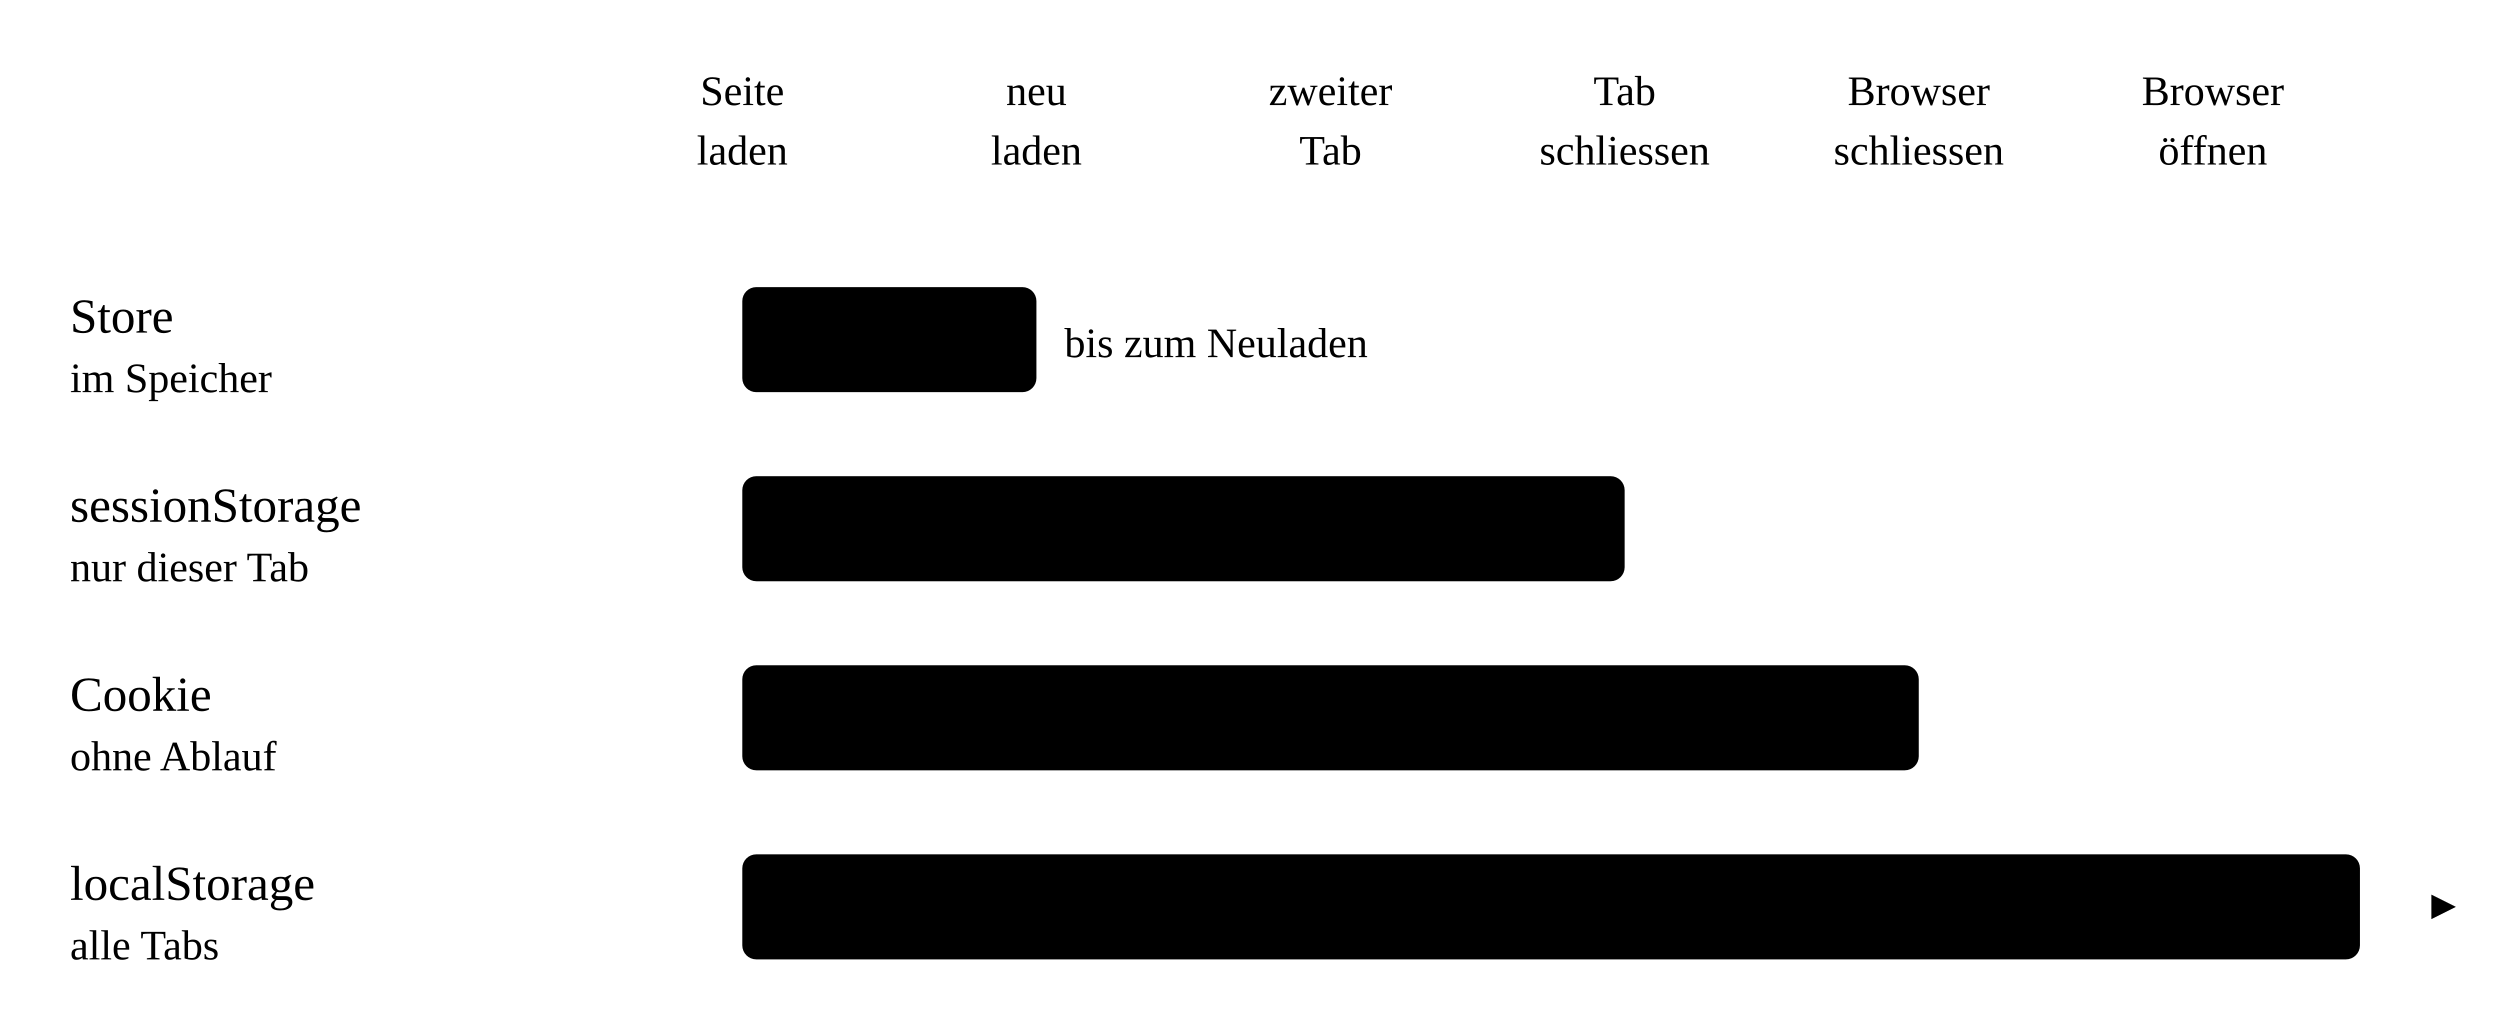
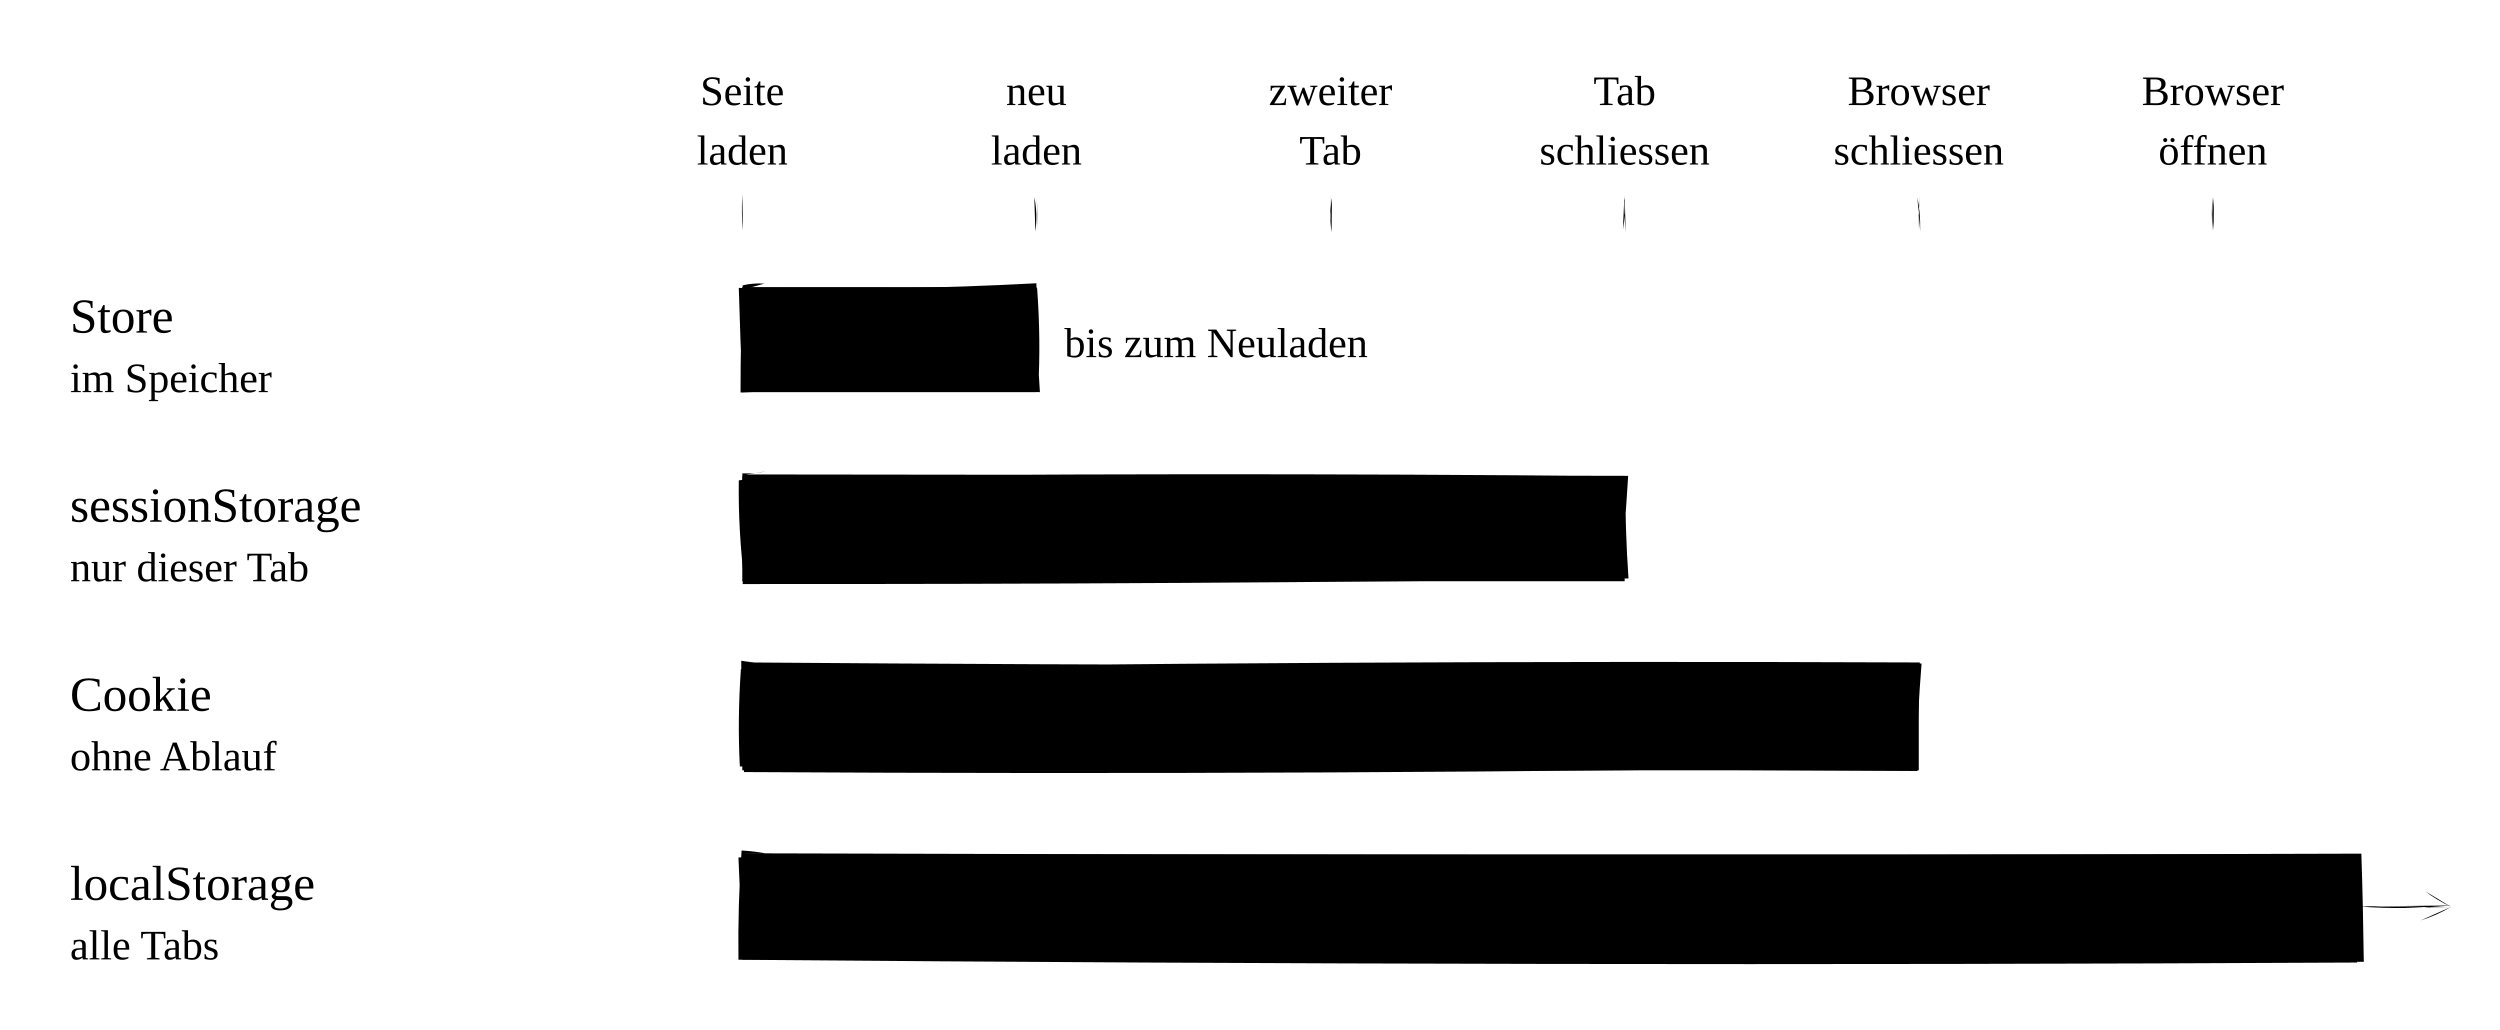
<svg xmlns="http://www.w3.org/2000/svg" viewBox="0 0 714 294" role="img" aria-labelledby="p7c4-lifetime-de-title p7c4-lifetime-de-desc">
-   <defs>
-     <marker id="p7c4-lifetime-de-head" viewBox="0 0 10 10" refX="8" refY="5" markerWidth="7" markerHeight="7" orient="auto-start-reverse">
-       <path class="fig-arrowhead" d="M 0 0 L 10 5 L 0 10 z" />
-     </marker>
-   </defs>
  <text class="fig-sub fig-strong" x="212" y="30" text-anchor="middle">Seite</text>
  <text class="fig-sub fig-strong" x="212" y="47" text-anchor="middle">laden</text>
-   <path class="fig-arrow" d="M 212 56 L 212 66" />
+   <path class="fig-arrow" d="M 212 55.5 Q 211.7 61.4 212.2 65.8 M 212.3 55.8 Q 212.3 61.5 212.3 65.5" />
  <text class="fig-sub fig-strong" x="296" y="30" text-anchor="middle">neu</text>
  <text class="fig-sub fig-strong" x="296" y="47" text-anchor="middle">laden</text>
-   <path class="fig-arrow" d="M 296 56 L 296 66" />
+   <path class="fig-arrow" d="M 296.1 56.3 Q 296.2 61.5 296.5 65.7 M 295.4 56.3 Q 296.4 61.2 295.7 66.1" />
  <text class="fig-sub fig-strong" x="380" y="30" text-anchor="middle">zweiter</text>
  <text class="fig-sub fig-strong" x="380" y="47" text-anchor="middle">Tab</text>
-   <path class="fig-arrow" d="M 380 56 L 380 66" />
+   <path class="fig-arrow" d="M 380.4 56.5 Q 379.6 61 380.3 66.4 M 379.9 55.7 Q 380.1 61.6 380 65.7" />
  <text class="fig-sub fig-strong" x="464" y="30" text-anchor="middle">Tab</text>
  <text class="fig-sub fig-strong" x="464" y="47" text-anchor="middle">schliessen</text>
-   <path class="fig-arrow" d="M 464 56 L 464 66" />
+   <path class="fig-arrow" d="M 463.9 56.6 Q 464.4 60.7 463.5 65.6 M 464 55.9 Q 463.8 60.8 464.3 66.4" />
  <text class="fig-sub fig-strong" x="548" y="30" text-anchor="middle">Browser</text>
  <text class="fig-sub fig-strong" x="548" y="47" text-anchor="middle">schliessen</text>
-   <path class="fig-arrow" d="M 548 56 L 548 66" />
+   <path class="fig-arrow" d="M 548.2 55.7 Q 547.9 60.7 547.9 65.9 M 547.6 56.4 Q 548.5 60.4 548.4 66" />
  <text class="fig-sub fig-strong" x="632" y="30" text-anchor="middle">Browser</text>
  <text class="fig-sub fig-strong" x="632" y="47" text-anchor="middle">öffnen</text>
-   <path class="fig-arrow" d="M 632 56 L 632 66" />
+   <path class="fig-arrow" d="M 632.3 56.4 Q 631.7 61.3 632.2 65.7 M 631.9 56.2 Q 631.5 60.8 631.9 66" />
  <text class="fig-text" x="20" y="95" style="font-size: 14px">Store</text>
  <text class="fig-sub" x="20" y="112">im Speicher</text>
-   <rect class="fig-box fig-box-strong" x="212" y="82" width="84" height="30" rx="4" />
+   <rect class="fig-paper" x="212" y="82" width="84" height="30" />
+   <path class="fig-hatch" d="M 215.5 91.9 L 221.2 85 M 215.6 99 L 229.7 85.1 M 215 106.2 L 235.3 84.7 M 219.6 109.5 L 243.6 85.5 M 226.5 109.3 L 249.6 85.8 M 232.5 109 L 256.9 84.6 M 240.6 109.4 L 264.4 84.6 M 246.5 108.3 L 270.7 84.7 M 253.6 109.4 L 278.1 85.3 M 261.4 109.3 L 285.8 85.2 M 267.2 108.5 L 292.2 84.9 M 274.5 108.4 L 293.7 91.3 M 281.9 108.6 L 293.2 97.8 M 289.5 108.5 L 292.8 104.4" />
+   <path class="fig-line fig-line-strong" d="M 214 82.2 Q 255.3 82.2 296.2 82.3 Q 297.3 97.2 296.5 111 Q 253.7 110.2 211.5 112.1 Q 211.5 96.6 212.1 81.5 Q 214.9 80.8 218.3 81 M 213.7 82.3 Q 254.7 83.1 296 80.9 Q 295.9 97 297 112 Q 254.2 110.2 212.1 112 Q 211.4 96.9 211 82.2 Q 213.2 82.4 215.5 82.5" />
  <text class="fig-sub fig-strong" x="304" y="102">bis zum Neuladen</text>
  <text class="fig-code fig-strong" x="20" y="149" style="font-size: 14px">sessionStorage</text>
  <text class="fig-sub" x="20" y="166">nur dieser Tab</text>
-   <rect class="fig-box fig-box-strong" x="212" y="136" width="252" height="30" rx="4" />
+   <path class="fig-hatch" d="M 219.4 149.3 L 226.3 142.7 M 219.5 157.1 L 233.1 142.3 M 219.1 163.4 L 239.5 143.4 M 218.8 170.5 L 247.2 142.5 M 223.9 172.8 L 254 142.3 M 231.4 173.5 L 261.5 143.1 M 238.6 173.4 L 267.7 143.3 M 245.7 173.2 L 274.6 142.4 M 252.2 172.8 L 282.4 142.5 M 258.8 173.4 L 288.2 142.3 M 265.5 173.8 L 295.4 142.9 M 273.5 172.5 L 302.4 142.8 M 280.5 173.1 L 310.3 143.8 M 286.9 173.3 L 317.6 142.6 M 294.4 173 L 323.3 142.3 M 301.3 173.1 L 330.6 142.3 M 307.4 173 L 337.9 142.9 M 315.4 172.6 L 345.7 142.3 M 321.6 173.3 L 352.5 143.4 M 328.5 172.2 L 358.4 143.2 M 336.6 172.4 L 366.6 143.6 M 343.7 173.6 L 373.8 142.8 M 350.5 172.2 L 380 143.5 M 357.4 172.6 L 387.5 142.7 M 363.4 173.3 L 394.3 143.2 M 370.5 172.5 L 400.7 143.4 M 378.5 173.6 L 408.7 143.2 M 384.5 172.7 L 414.4 142.7 M 391.9 173.3 L 422.8 143.2 M 398.6 173.4 L 429 142.3 M 406.8 173.1 L 436.1 143 M 412.4 173.6 L 442.3 142.6 M 420.8 172.6 L 449.8 142.4 M 426.2 172.9 L 456.6 142.8 M 434 172.5 L 464.4 143.5 M 440.8 172.7 L 470.5 142.6 M 447.8 173.7 L 471.4 150.4 M 454.3 173.5 L 470.4 156.8 M 461.2 173.1 L 471.5 163.7" />
+   <rect class="fig-paper" x="212" y="136" width="252" height="30" />
+   <path class="fig-line fig-line-strong" d="M 213.7 136.2 Q 339.2 134.8 464.2 136 Q 464.1 151 465.1 165.2 Q 338.5 165.8 212.6 166.1 Q 210.8 151.4 211 137.2 Q 213.8 136.8 215.3 136.5 M 213.1 135.5 Q 338.3 135.6 465 135.9 Q 464.1 150.7 462.8 165.3 Q 337.8 166.9 212.1 166.8 Q 212.9 151.2 212 135.2 Q 215.8 135.3 218.8 134.6" />
  <text class="fig-sub fig-strong" x="222" y="156">bis der Tab schliesst</text>
  <text class="fig-text" x="20" y="203" style="font-size: 14px">Cookie</text>
  <text class="fig-sub" x="20" y="220">ohne Ablauf</text>
-   <rect class="fig-box fig-box-strong" x="212" y="190" width="336" height="30" rx="4" />
+   <path class="fig-hatch" d="M 219.7 203.3 L 226 196.4 M 219.5 210.3 L 233.4 197.4 M 218.3 217.7 L 240.6 197.4 M 218.6 224.8 L 246.8 196.4 M 224.7 227 L 253.5 197.1 M 230.7 227.1 L 260.5 196.9 M 238.1 226.9 L 267.5 196.6 M 245.4 227.3 L 274.4 197.6 M 251.2 227.6 L 281.8 196.6 M 258.8 227.2 L 289.5 196.3 M 265.7 226.3 L 295.7 197.4 M 273.3 226.3 L 302.3 197.8 M 280.3 226.6 L 309.4 197.7 M 287.3 227.5 L 316.4 196.3 M 294.5 226.6 L 324 196.6 M 301.1 227.2 L 330.6 197.4 M 307.5 226.9 L 338.4 197.7 M 314.6 226.7 L 345.6 197.2 M 322 227.3 L 352.7 197.6 M 328.7 226.3 L 358.6 197.7 M 335.4 226.7 L 365.6 197.4 M 342.9 227.1 L 373.1 196.5 M 349.4 226.9 L 379.6 196.9 M 357.2 226.5 L 387.4 196.7 M 363.6 226.9 L 394.3 196.3 M 371.5 227.6 L 400.9 196.5 M 378.2 226.8 L 408.6 197 M 385.3 226.7 L 414.4 197.2 M 392.4 227.2 L 421.6 197.5 M 398.3 227.4 L 429.6 196.9 M 406.1 227.8 L 436.1 196.5 M 412.9 226.8 L 443.7 197.1 M 419.9 227.3 L 450.4 197.1 M 427.8 227 L 457.1 197.1 M 434.3 227.5 L 463.7 196.8 M 440.9 226.6 L 470.8 197.3 M 448 227.5 L 478.8 197 M 454.4 227.1 L 485 197.2 M 462.5 226.8 L 492.3 197.8 M 469.7 226.3 L 499.3 197.6 M 475.6 226.5 L 505.5 197.3 M 482.6 226.6 L 513.2 197.3 M 490.1 227.5 L 519.7 197.4 M 496.4 226.5 L 526.7 197.7 M 503.2 227.5 L 533.7 196.9 M 511.8 227.3 L 541.4 197.3 M 517.6 226.7 L 548.1 196.7 M 524.7 226.9 L 554.4 196.4 M 532.5 226.3 L 554.7 204.1 M 538.5 227.1 L 555 210.3 M 546.2 227.7 L 554.3 217.6" />
+   <rect class="fig-paper" x="212" y="190" width="336" height="30" />
+   <path class="fig-line fig-line-strong" d="M 213.6 189.2 Q 380.6 190.5 548.8 189.5 Q 547.6 204.4 547.3 218.9 Q 379.8 221.5 212.5 220.5 Q 211.7 205.5 211.7 188.7 Q 214.4 189.2 216.2 189.1 M 212.9 191 Q 380.4 188.5 548.3 189.2 Q 547.6 204.1 547.6 220.2 Q 380.2 219.2 211.3 218.9 Q 210.6 205.5 211.6 191.1 Q 214.5 191.2 218.5 190.9" />
  <text class="fig-sub fig-strong" x="222" y="210">alle Tabs</text>
  <text class="fig-code fig-strong" x="20" y="257" style="font-size: 14px">localStorage</text>
  <text class="fig-sub" x="20" y="274">alle Tabs</text>
-   <rect class="fig-box fig-box-strong" x="212" y="244" width="462" height="30" rx="4" />
+   <path class="fig-hatch" d="M 219.8 257.5 L 225.3 251.5 M 219.7 265.2 L 232.8 251.3 M 219 272.3 L 239.5 250.8 M 218.7 279.5 L 246.9 250.7 M 224.4 280.5 L 254.1 251.4 M 231.8 281.1 L 261.2 251 M 237.8 281.7 L 267.4 251.2 M 245.3 280.9 L 274.4 250.4 M 252.4 280.6 L 281.6 251.5 M 259 280.4 L 288.3 251.5 M 266.7 281.3 L 295.8 250.5 M 273.2 281 L 302.5 250.2 M 279.6 280.5 L 310.5 251.2 M 287.8 280.8 L 317.5 251.3 M 293.7 280.4 L 324.2 251.2 M 301.3 281.7 L 331 250.2 M 307.4 280.3 L 338.4 251.1 M 314.8 280.9 L 344.8 251.7 M 321.9 281 L 352.7 251.7 M 328.7 280.8 L 358.5 251.4 M 335.4 280.7 L 365.3 251.7 M 342.6 280.8 L 373.4 251.7 M 349.9 280.3 L 380.3 251.5 M 357 281.4 L 386.2 250.6 M 363.5 281.3 L 394.5 251.5 M 370.6 280.4 L 400.6 251.6 M 378.8 281.3 L 408 250.6 M 384.3 281.8 L 414.8 250.9 M 391.8 281.4 L 422 251.5 M 399.5 281.7 L 428.4 251.2 M 406.2 281.2 L 436.3 250.4 M 412.9 281.1 L 443.8 250.7 M 420 281.6 L 449.9 250.3 M 427.4 281.4 L 457.1 251.7 M 433.9 280.3 L 464.5 250.6 M 440.2 281.7 L 470.3 250.5 M 447.6 281.1 L 477.8 251.5 M 454.8 280.7 L 484.9 251.6 M 461.4 280.4 L 491.4 250.2 M 469.6 281.6 L 499.2 251.3 M 475.9 280.3 L 506.2 251.2 M 482.7 281.3 L 512.9 250.2 M 489.4 281.3 L 520.7 250.5 M 496.5 280.8 L 526.8 251 M 504.1 281.6 L 534.1 250.8 M 511.4 281.4 L 540.3 251.4 M 518.4 280.4 L 547.4 250.8 M 524.3 280.4 L 554.2 250.5 M 532.7 280.6 L 561.8 251.3 M 538.7 281.6 L 568.5 251.1 M 545.8 281.5 L 576 251.7 M 552.8 281 L 583.1 250.6 M 559.7 280.3 L 590.8 251.4 M 567.5 281.6 L 596.5 251.5 M 574.7 281.3 L 604.4 251.8 M 581.4 280.2 L 610.9 250.6 M 588.3 280.8 L 617.9 250.8 M 595.4 281.6 L 625.2 251.6 M 602.2 280.8 L 632.2 250.5 M 608.9 281 L 638.9 250.7 M 615.9 281.4 L 646.3 250.8 M 622.9 281.7 L 653 251 M 629.3 281.3 L 659.9 251.3 M 636.7 280.3 L 667.4 251.5 M 643.9 280.4 L 674.8 250.8 M 651.1 281.3 L 680.5 251 M 657.4 280.6 L 681.3 258.5 M 665.2 280.9 L 681.6 265 M 671.3 281.7 L 681.5 271.3" />
+   <rect class="fig-paper" x="212" y="244" width="462" height="30" />
+   <path class="fig-line fig-line-strong" d="M 213.6 245.5 Q 444.1 244.4 674.4 243.8 Q 674.9 258.5 675.1 274.7 Q 443.3 273.6 212 273.9 Q 211.6 259.2 210.9 244.9 Q 213.6 244.9 216.6 243.8 M 212.5 243.7 Q 443.3 244.4 674.1 244.4 Q 673.3 259.6 673.2 274.9 Q 441.9 276.1 210.9 274.1 Q 210.7 258.4 211.8 242.9 Q 215.2 243.1 218.6 243.7" />
  <text class="fig-sub fig-strong" x="222" y="264">bleibt</text>
-   <path class="fig-arrow" d="M 674 259 L 700 259" marker-end="url(#p7c4-lifetime-de-head)" />
+   <path class="fig-arrow" d="M 673.8 258.9 Q 686.9 259.9 700 258.6 M 674.5 258.8 Q 687.4 258.8 699.7 259.3" />
+   <path class="fig-arrow" d="M 700 259 Q 696 261.4 691.3 262.9 M 700 259 Q 695.8 257 692.6 254.5" />
</svg>
